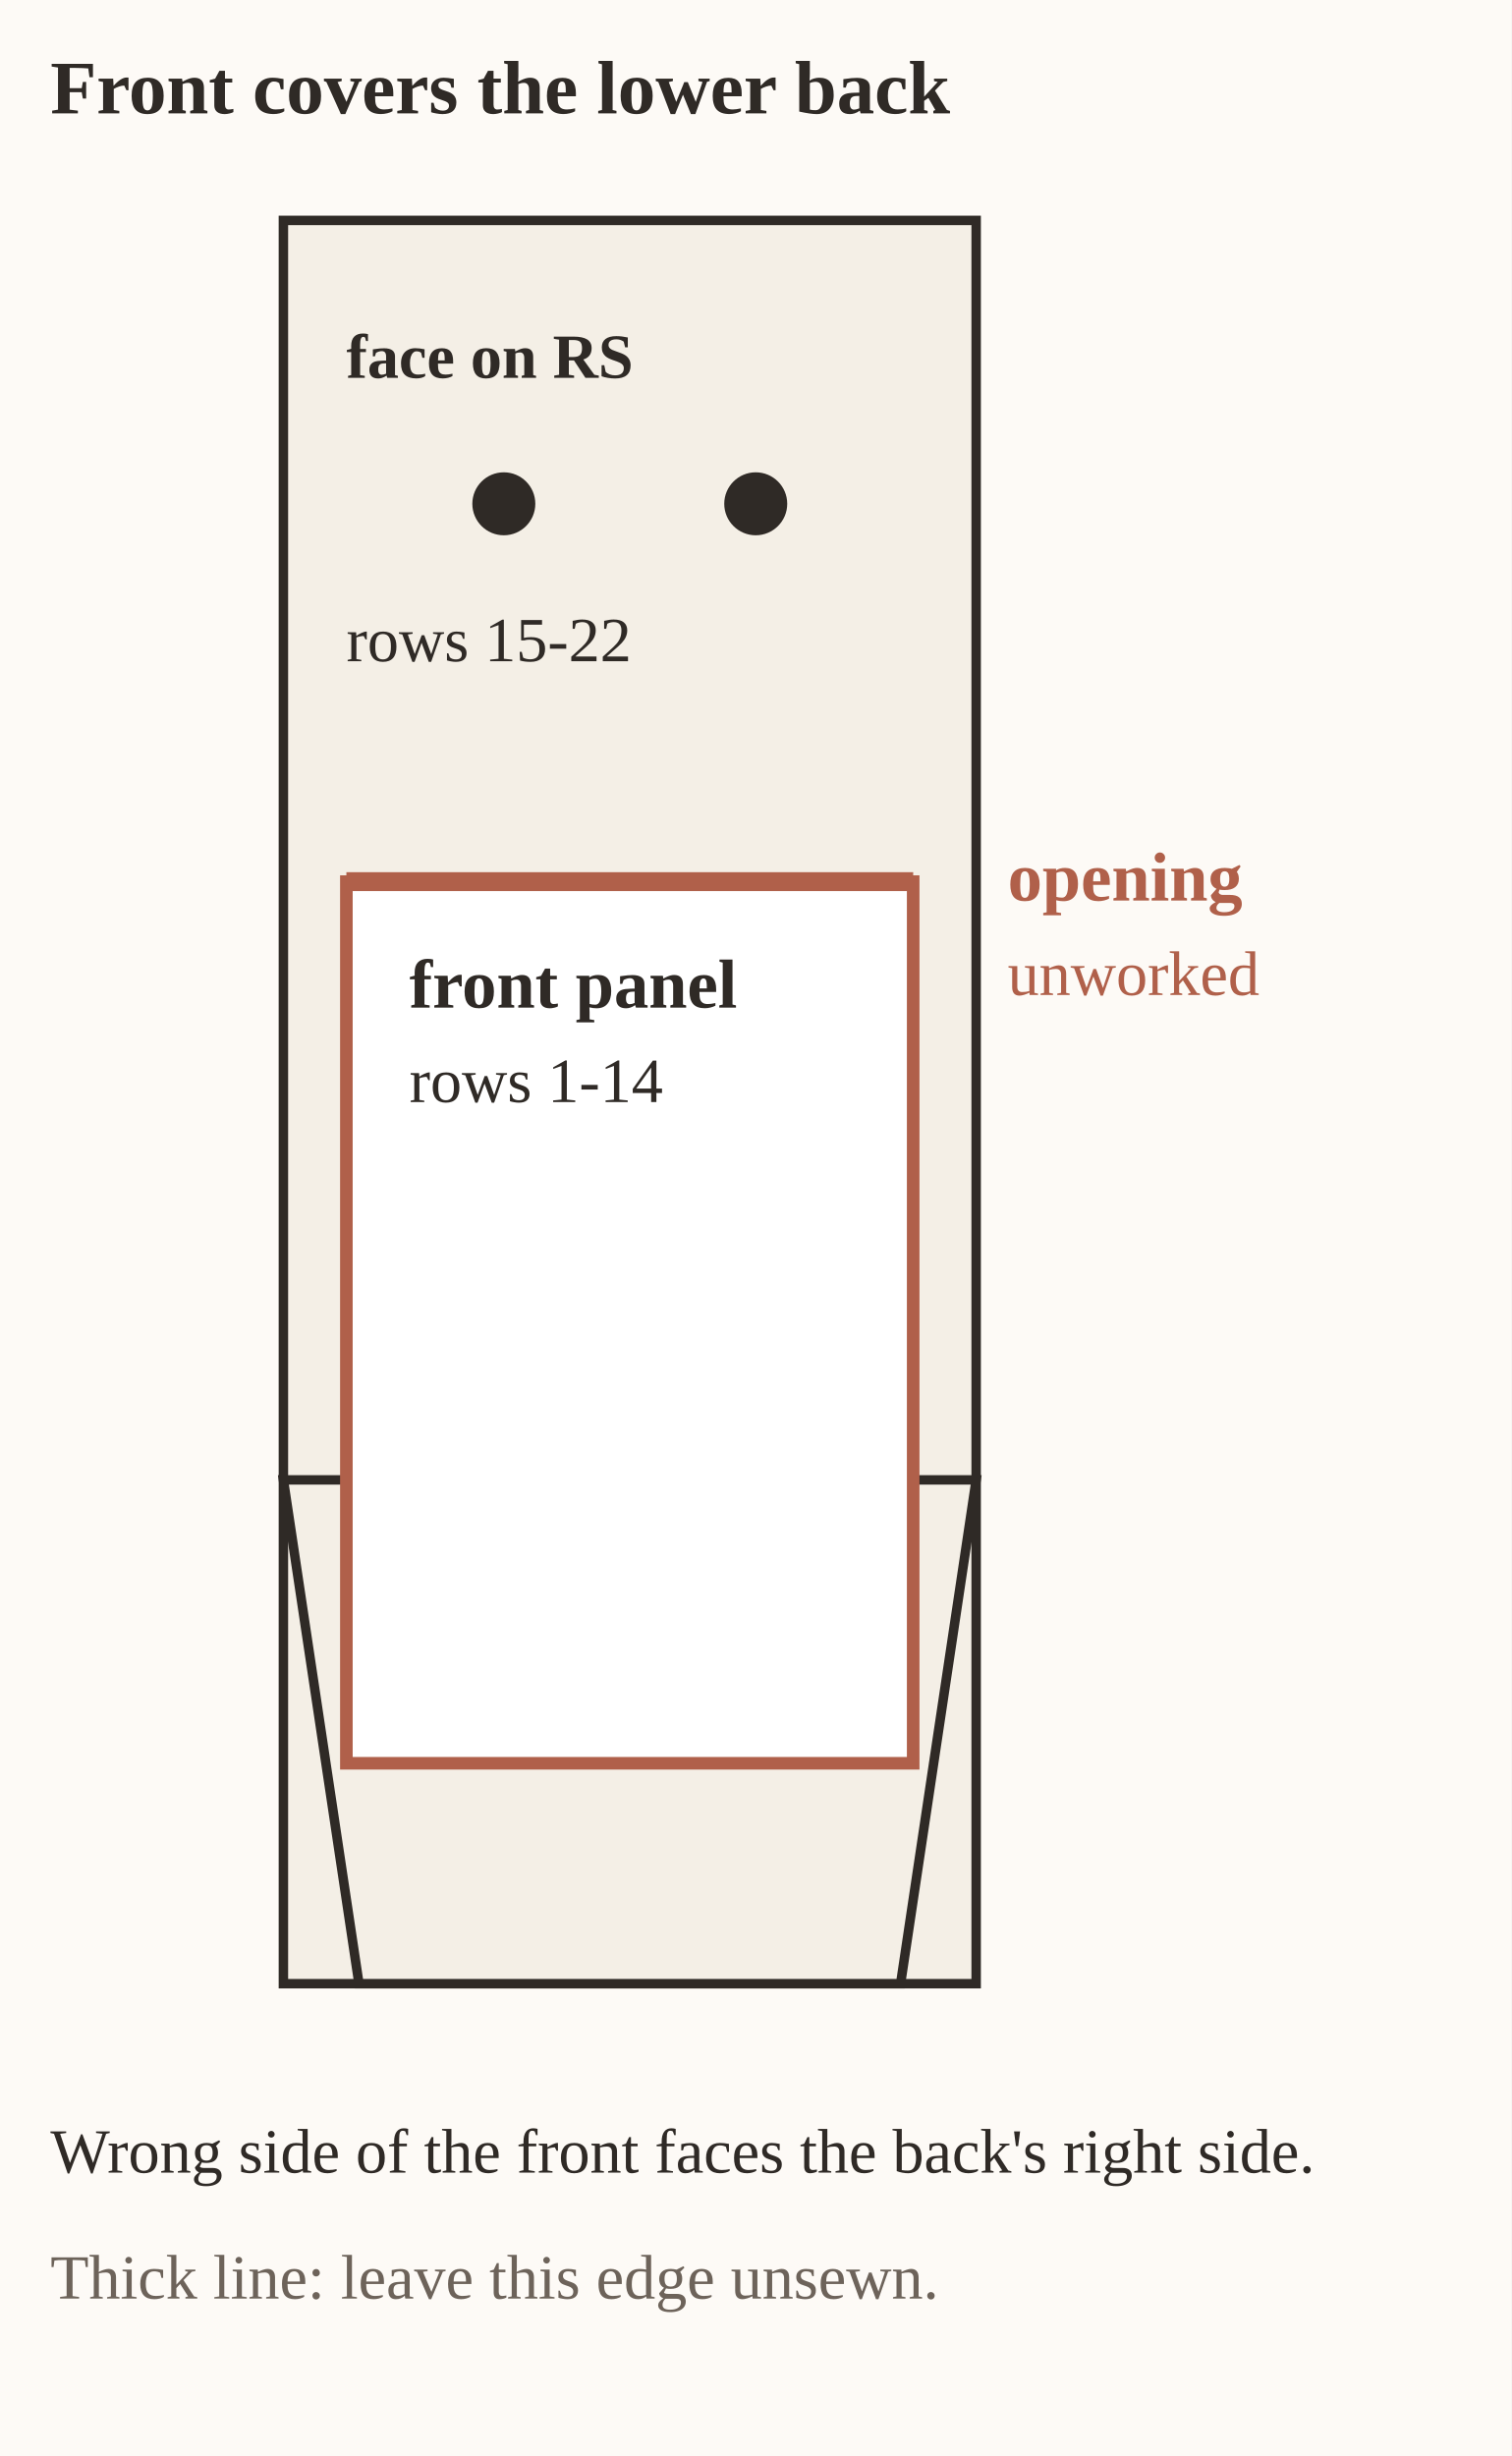
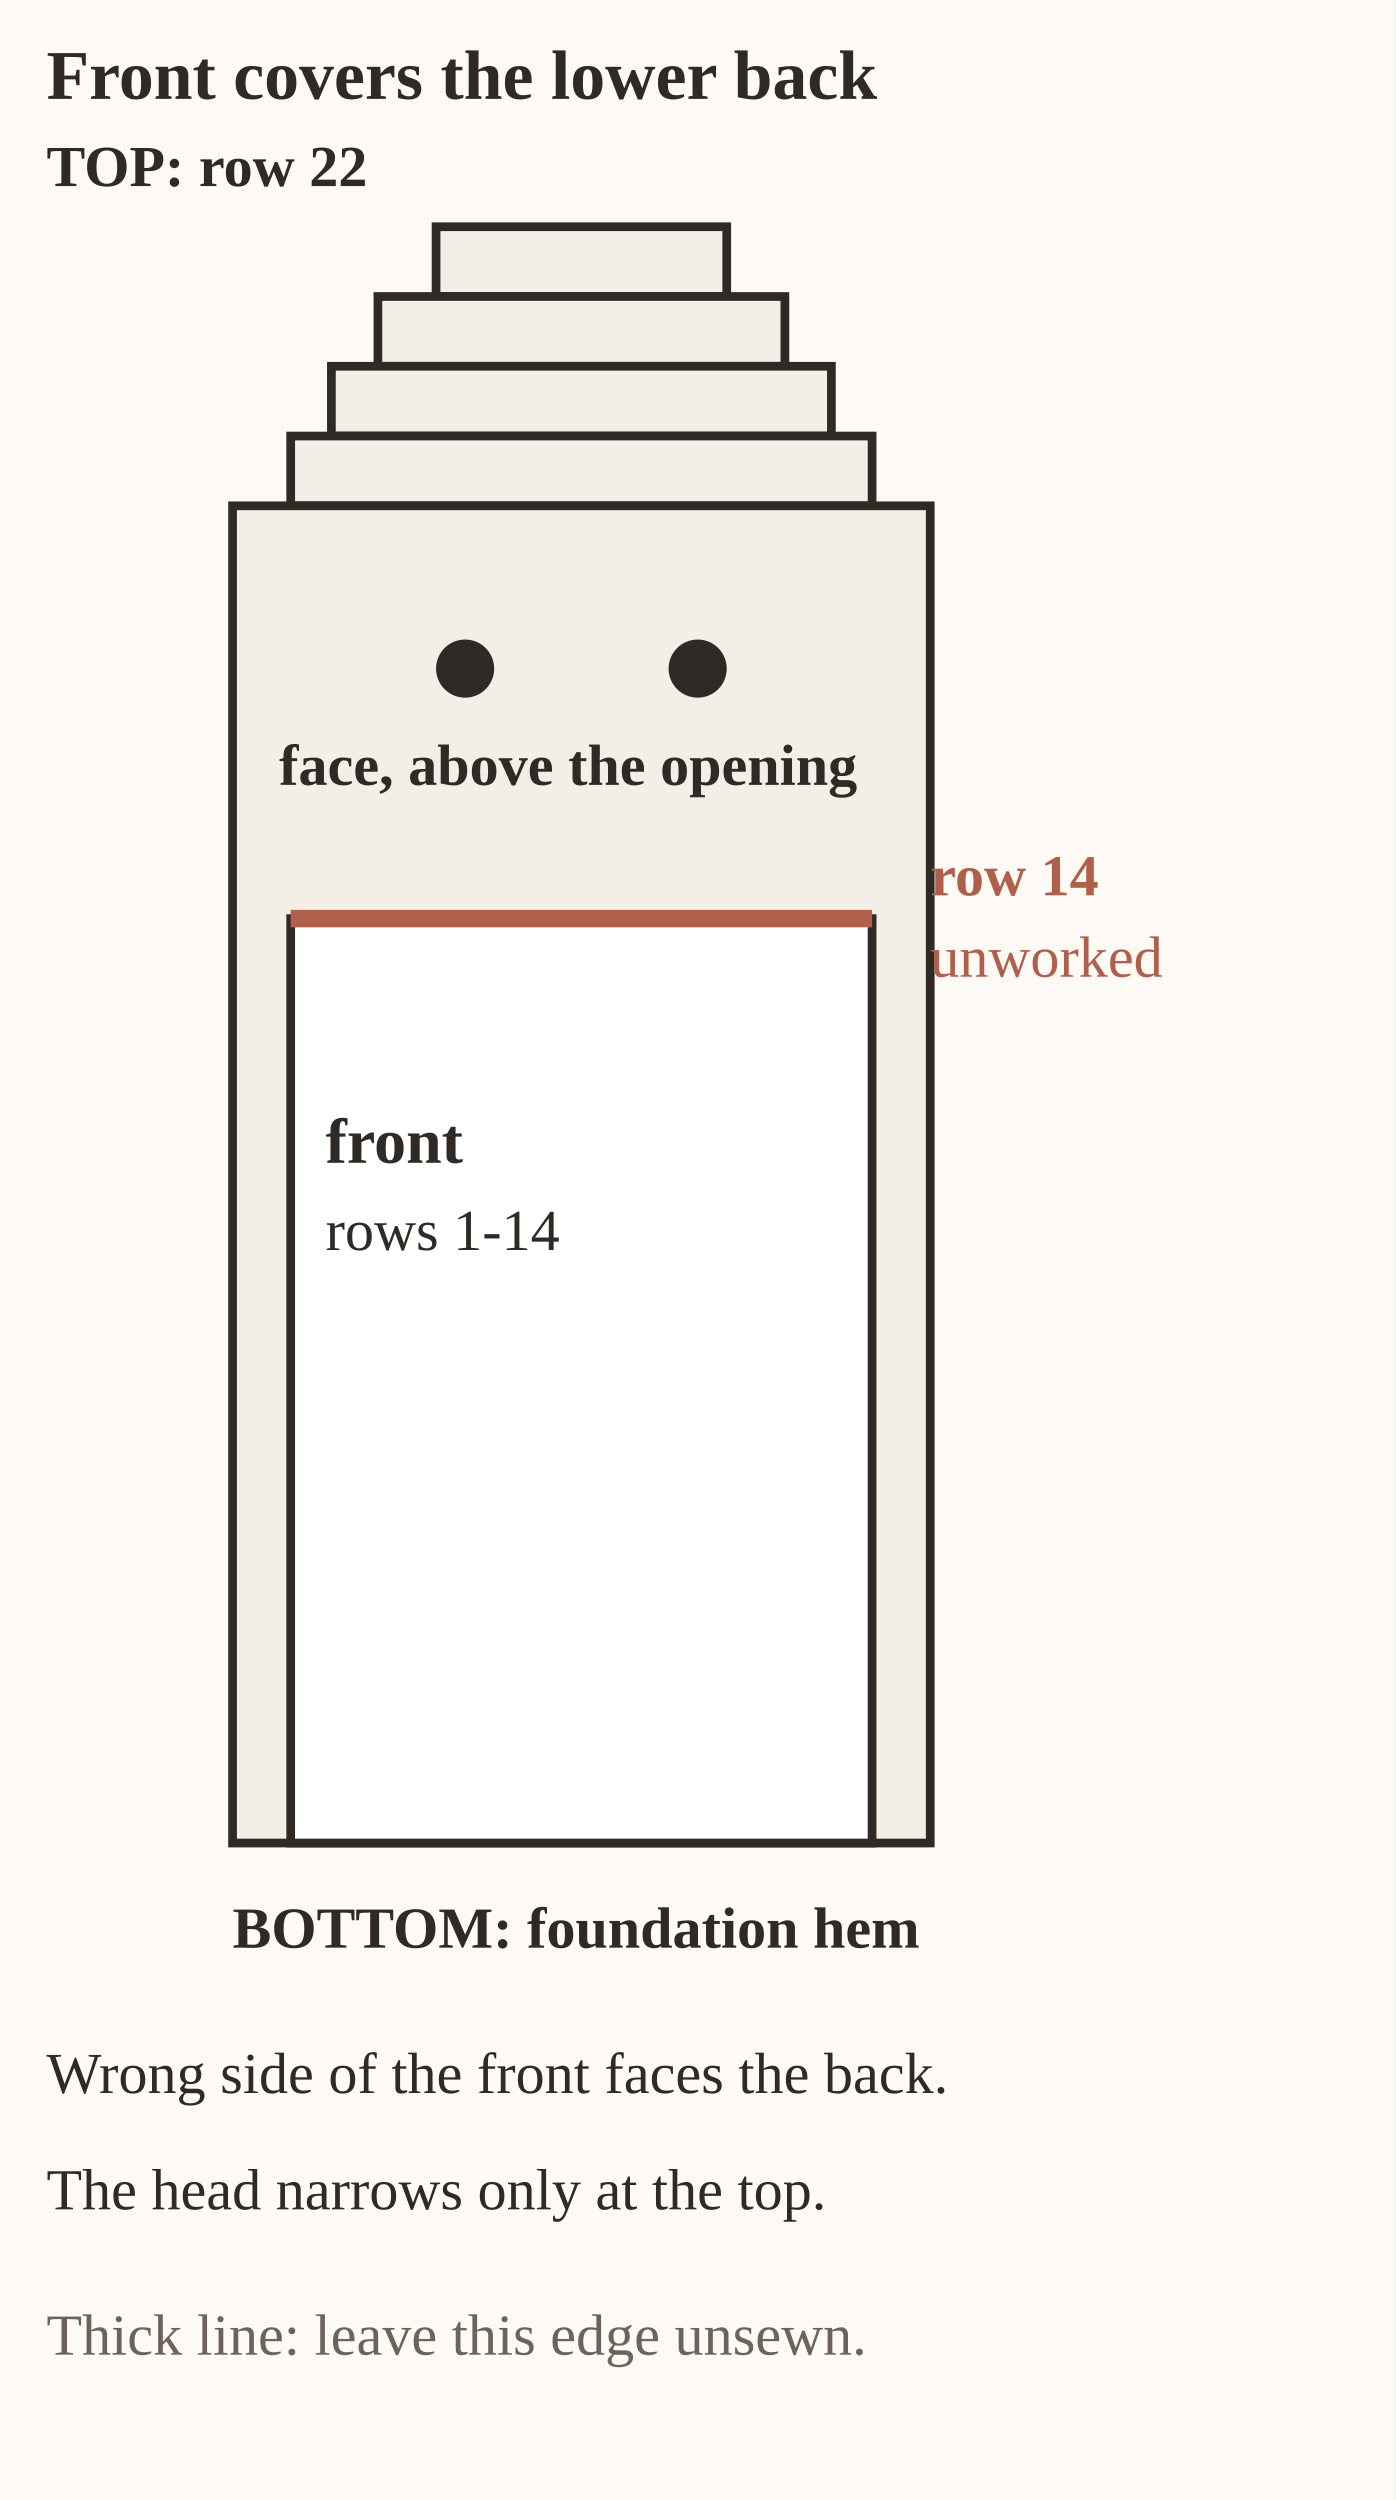
- <svg xmlns="http://www.w3.org/2000/svg" viewBox="0 0 480 780" role="img">
-   <rect width="480" height="780" fill="#fdfaf6" />
+ <svg xmlns="http://www.w3.org/2000/svg" viewBox="0 0 480 860" role="img">
+   <rect width="480" height="860" fill="#fdfaf6" />
  <style>text{font-family:Georgia,"Times New Roman",serif}</style>
  <defs>
    <marker id="ah" viewBox="0 0 10 10" refX="8" refY="5" markerWidth="8" markerHeight="8" orient="auto-start-reverse">
      <path d="M0 0L10 5L0 10z" fill="#b0604a" />
    </marker>
    <pattern id="hatch" width="8" height="8" patternUnits="userSpaceOnUse">
      <path d="M0 8L8 0" stroke="#7d8b72" stroke-width="1.5" />
    </pattern>
  </defs>
-   <text x="16" y="36" font-size="24" fill="#2f2a26" text-anchor="start" font-weight="bold">Front covers the lower back</text>
-   <rect x="90" y="70" width="220" height="560" fill="#f4efe6" stroke="#2f2a26" stroke-width="3" />
-   <polygon points="90,470 310,470 286,630 114,630" fill="#f4efe6" stroke="#2f2a26" stroke-width="3" />
-   <text x="110" y="120" font-size="20" fill="#2f2a26" text-anchor="start" font-weight="bold">face on RS</text>
-   <circle cx="160" cy="160" r="10" fill="#2f2a26" />
-   <circle cx="240" cy="160" r="10" fill="#2f2a26" />
-   <text x="110" y="210" font-size="20" fill="#2f2a26" text-anchor="start">rows 15-22</text>
-   <rect x="110" y="280" width="180" height="280" fill="#fff" stroke="#b0604a" stroke-width="4" />
-   <text x="130" y="320" font-size="22" fill="#2f2a26" text-anchor="start" font-weight="bold">front panel</text>
-   <text x="130" y="350" font-size="20" fill="#2f2a26" text-anchor="start">rows 1-14</text>
-   <line x1="110" y1="280" x2="290" y2="280" stroke="#b0604a" stroke-width="6" />
-   <text x="320" y="286" font-size="22" fill="#b0604a" text-anchor="start" font-weight="bold">opening</text>
-   <text x="320" y="316" font-size="20" fill="#b0604a" text-anchor="start">unworked</text>
-   <text x="16" y="690" font-size="20" fill="#2f2a26" text-anchor="start">Wrong side of the front faces the back's right side.</text>
-   <text x="16" y="730" font-size="20" fill="#6d635a" text-anchor="start">Thick line: leave this edge unsewn.</text>
+   <text x="16" y="34" font-size="24" fill="#2f2a26" text-anchor="start" font-weight="bold">Front covers the lower back</text>
+   <text x="16" y="64" font-size="20" fill="#2f2a26" text-anchor="start" font-weight="bold">TOP: row 22</text>
+   <rect x="150" y="78" width="100" height="24" fill="#f4efe6" stroke="#2f2a26" stroke-width="3" />
+   <rect x="130" y="102" width="140" height="24" fill="#f4efe6" stroke="#2f2a26" stroke-width="3" />
+   <rect x="114" y="126" width="172" height="24" fill="#f4efe6" stroke="#2f2a26" stroke-width="3" />
+   <rect x="100" y="150" width="200" height="24" fill="#f4efe6" stroke="#2f2a26" stroke-width="3" />
+   <rect x="80" y="174" width="240" height="460" fill="#f4efe6" stroke="#2f2a26" stroke-width="3" />
+   <circle cx="160" cy="230" r="10" fill="#2f2a26" />
+   <circle cx="240" cy="230" r="10" fill="#2f2a26" />
+   <text x="96" y="270" font-size="20" fill="#2f2a26" text-anchor="start" font-weight="bold">face, above the opening</text>
+   <rect x="100" y="316" width="200" height="318" fill="#fff" stroke="#2f2a26" stroke-width="3" />
+   <line x1="100" y1="316" x2="300" y2="316" stroke="#b0604a" stroke-width="6" />
+   <text x="320" y="308" font-size="20" fill="#b0604a" text-anchor="start" font-weight="bold">row 14</text>
+   <text x="320" y="336" font-size="20" fill="#b0604a" text-anchor="start">unworked</text>
+   <text x="112" y="400" font-size="22" fill="#2f2a26" text-anchor="start" font-weight="bold">front</text>
+   <text x="112" y="430" font-size="20" fill="#2f2a26" text-anchor="start">rows 1-14</text>
+   <text x="80" y="670" font-size="20" fill="#2f2a26" text-anchor="start" font-weight="bold">BOTTOM: foundation hem</text>
+   <text x="16" y="720" font-size="20" fill="#2f2a26" text-anchor="start">Wrong side of the front faces the back.</text>
+   <text x="16" y="760" font-size="20" fill="#2f2a26" text-anchor="start">The head narrows only at the top.</text>
+   <text x="16" y="810" font-size="20" fill="#6d635a" text-anchor="start">Thick line: leave this edge unsewn.</text>
</svg>
